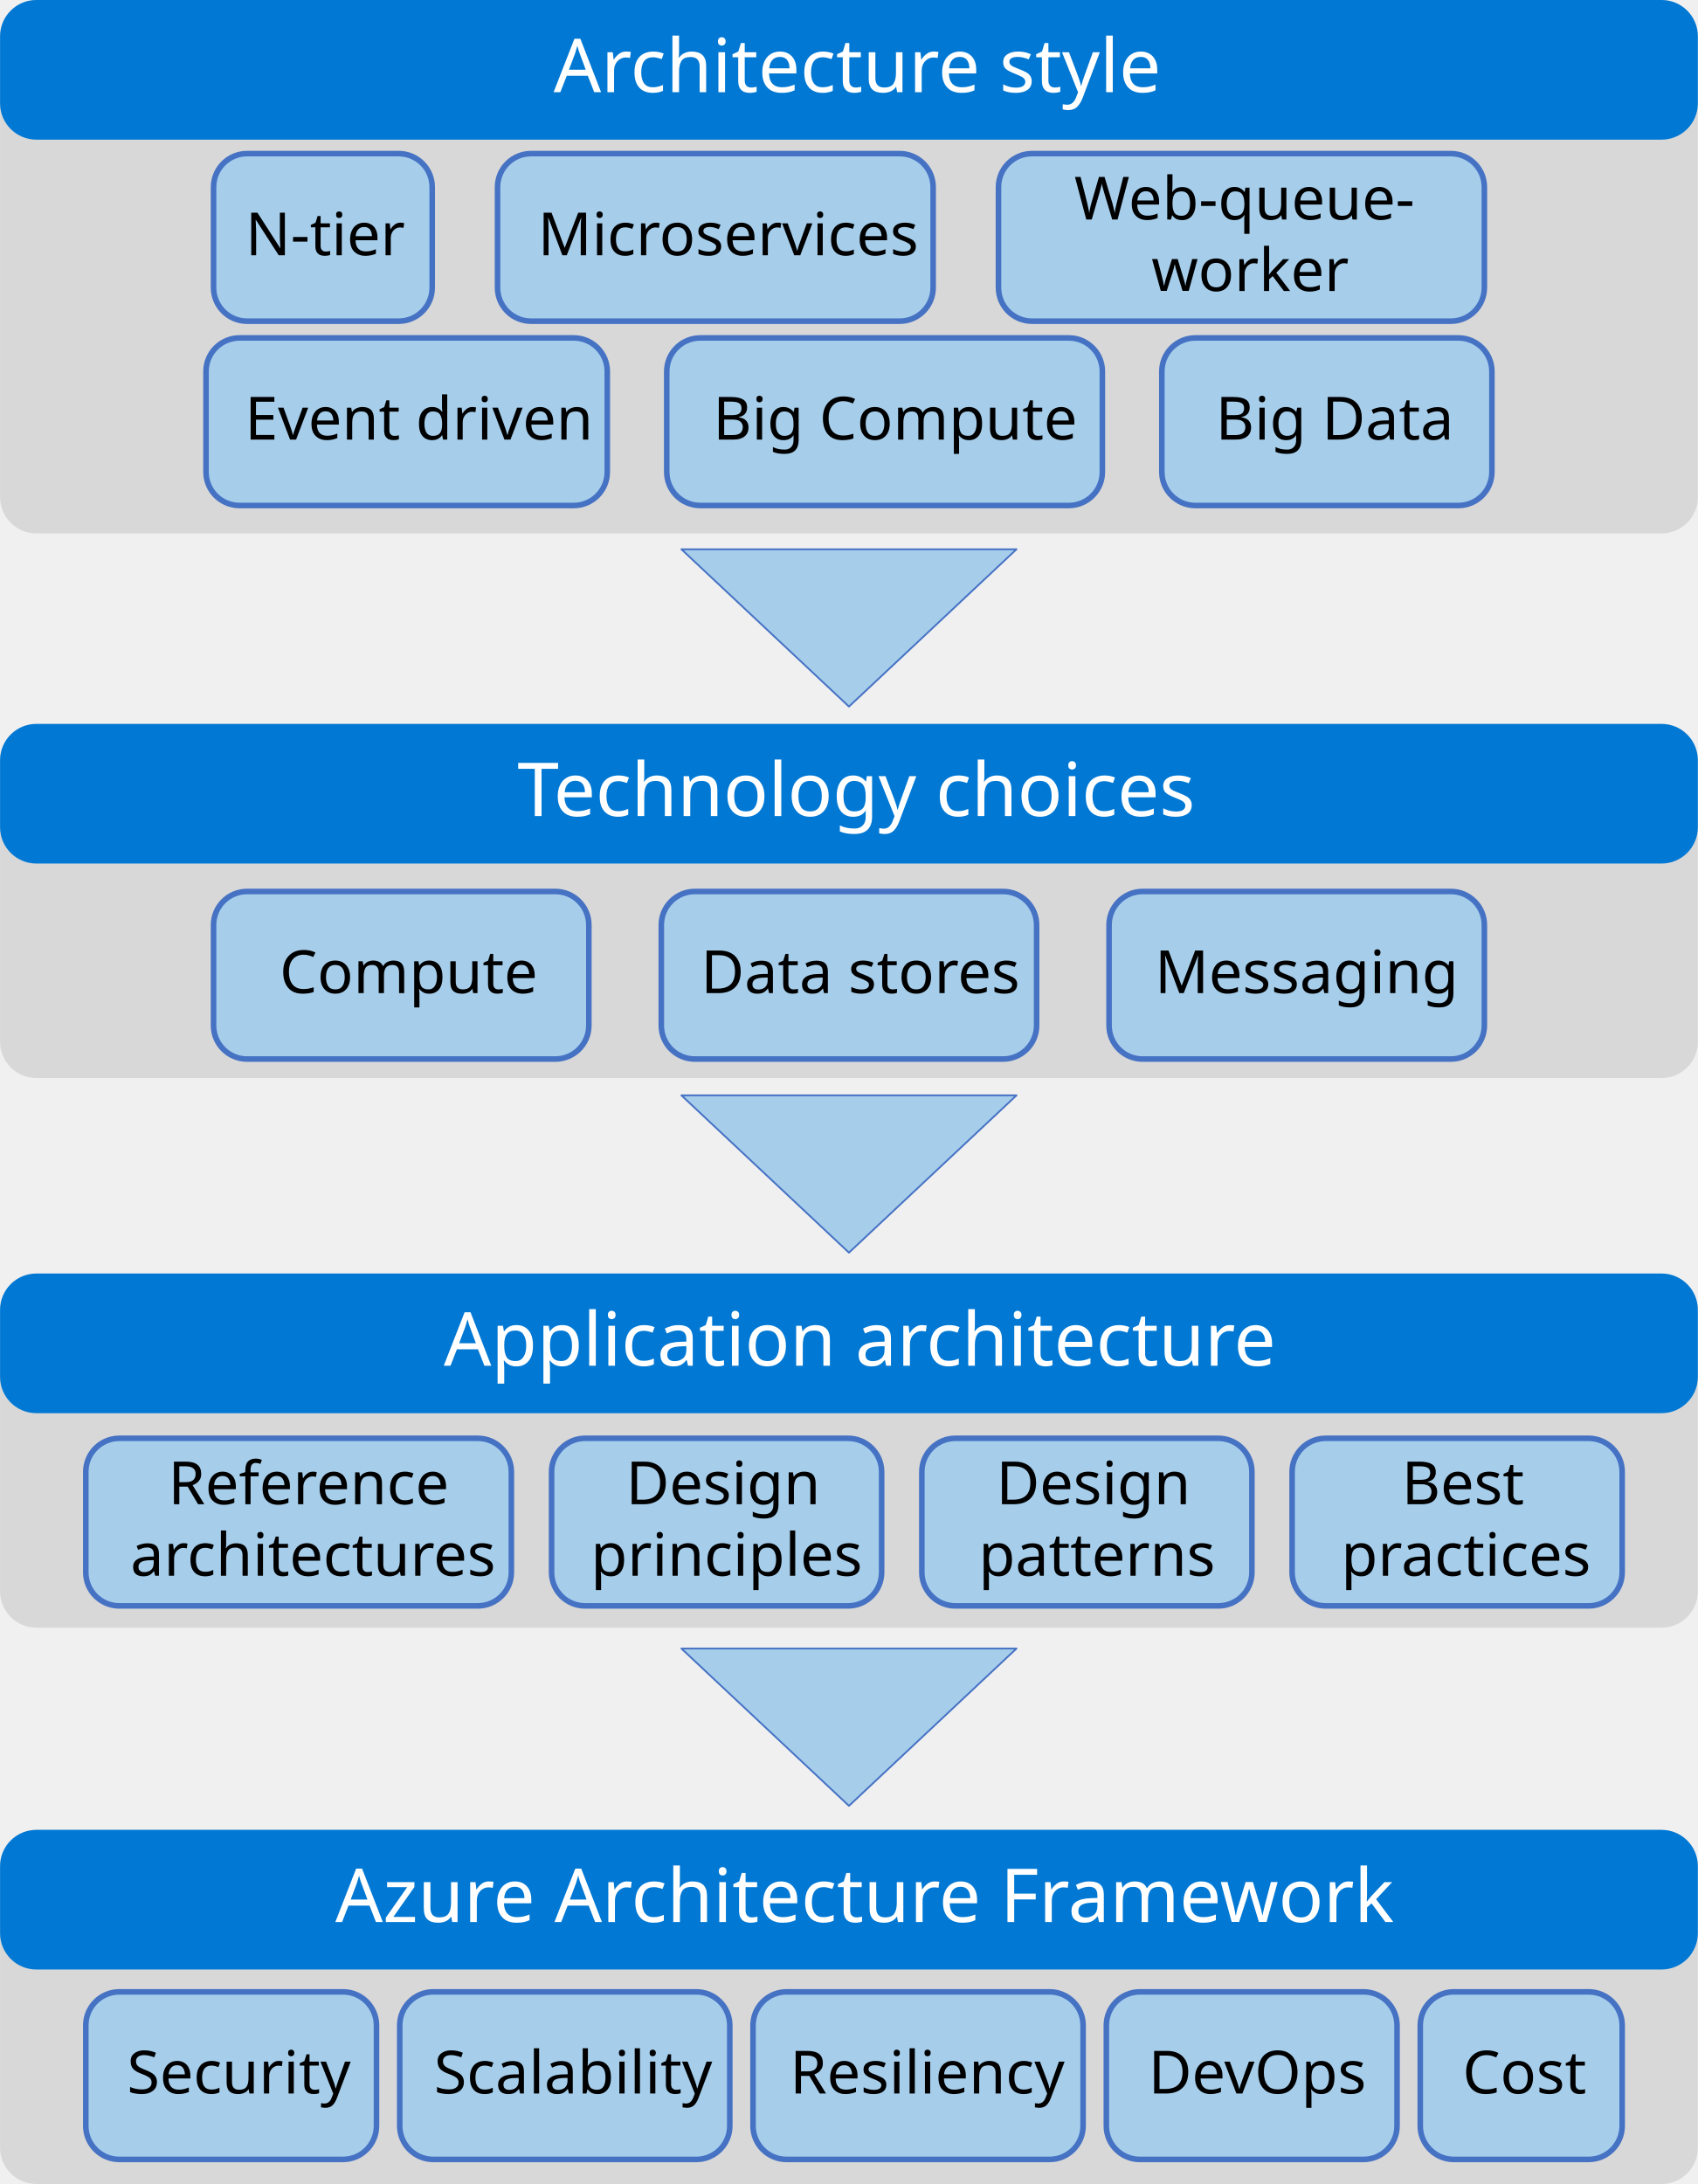
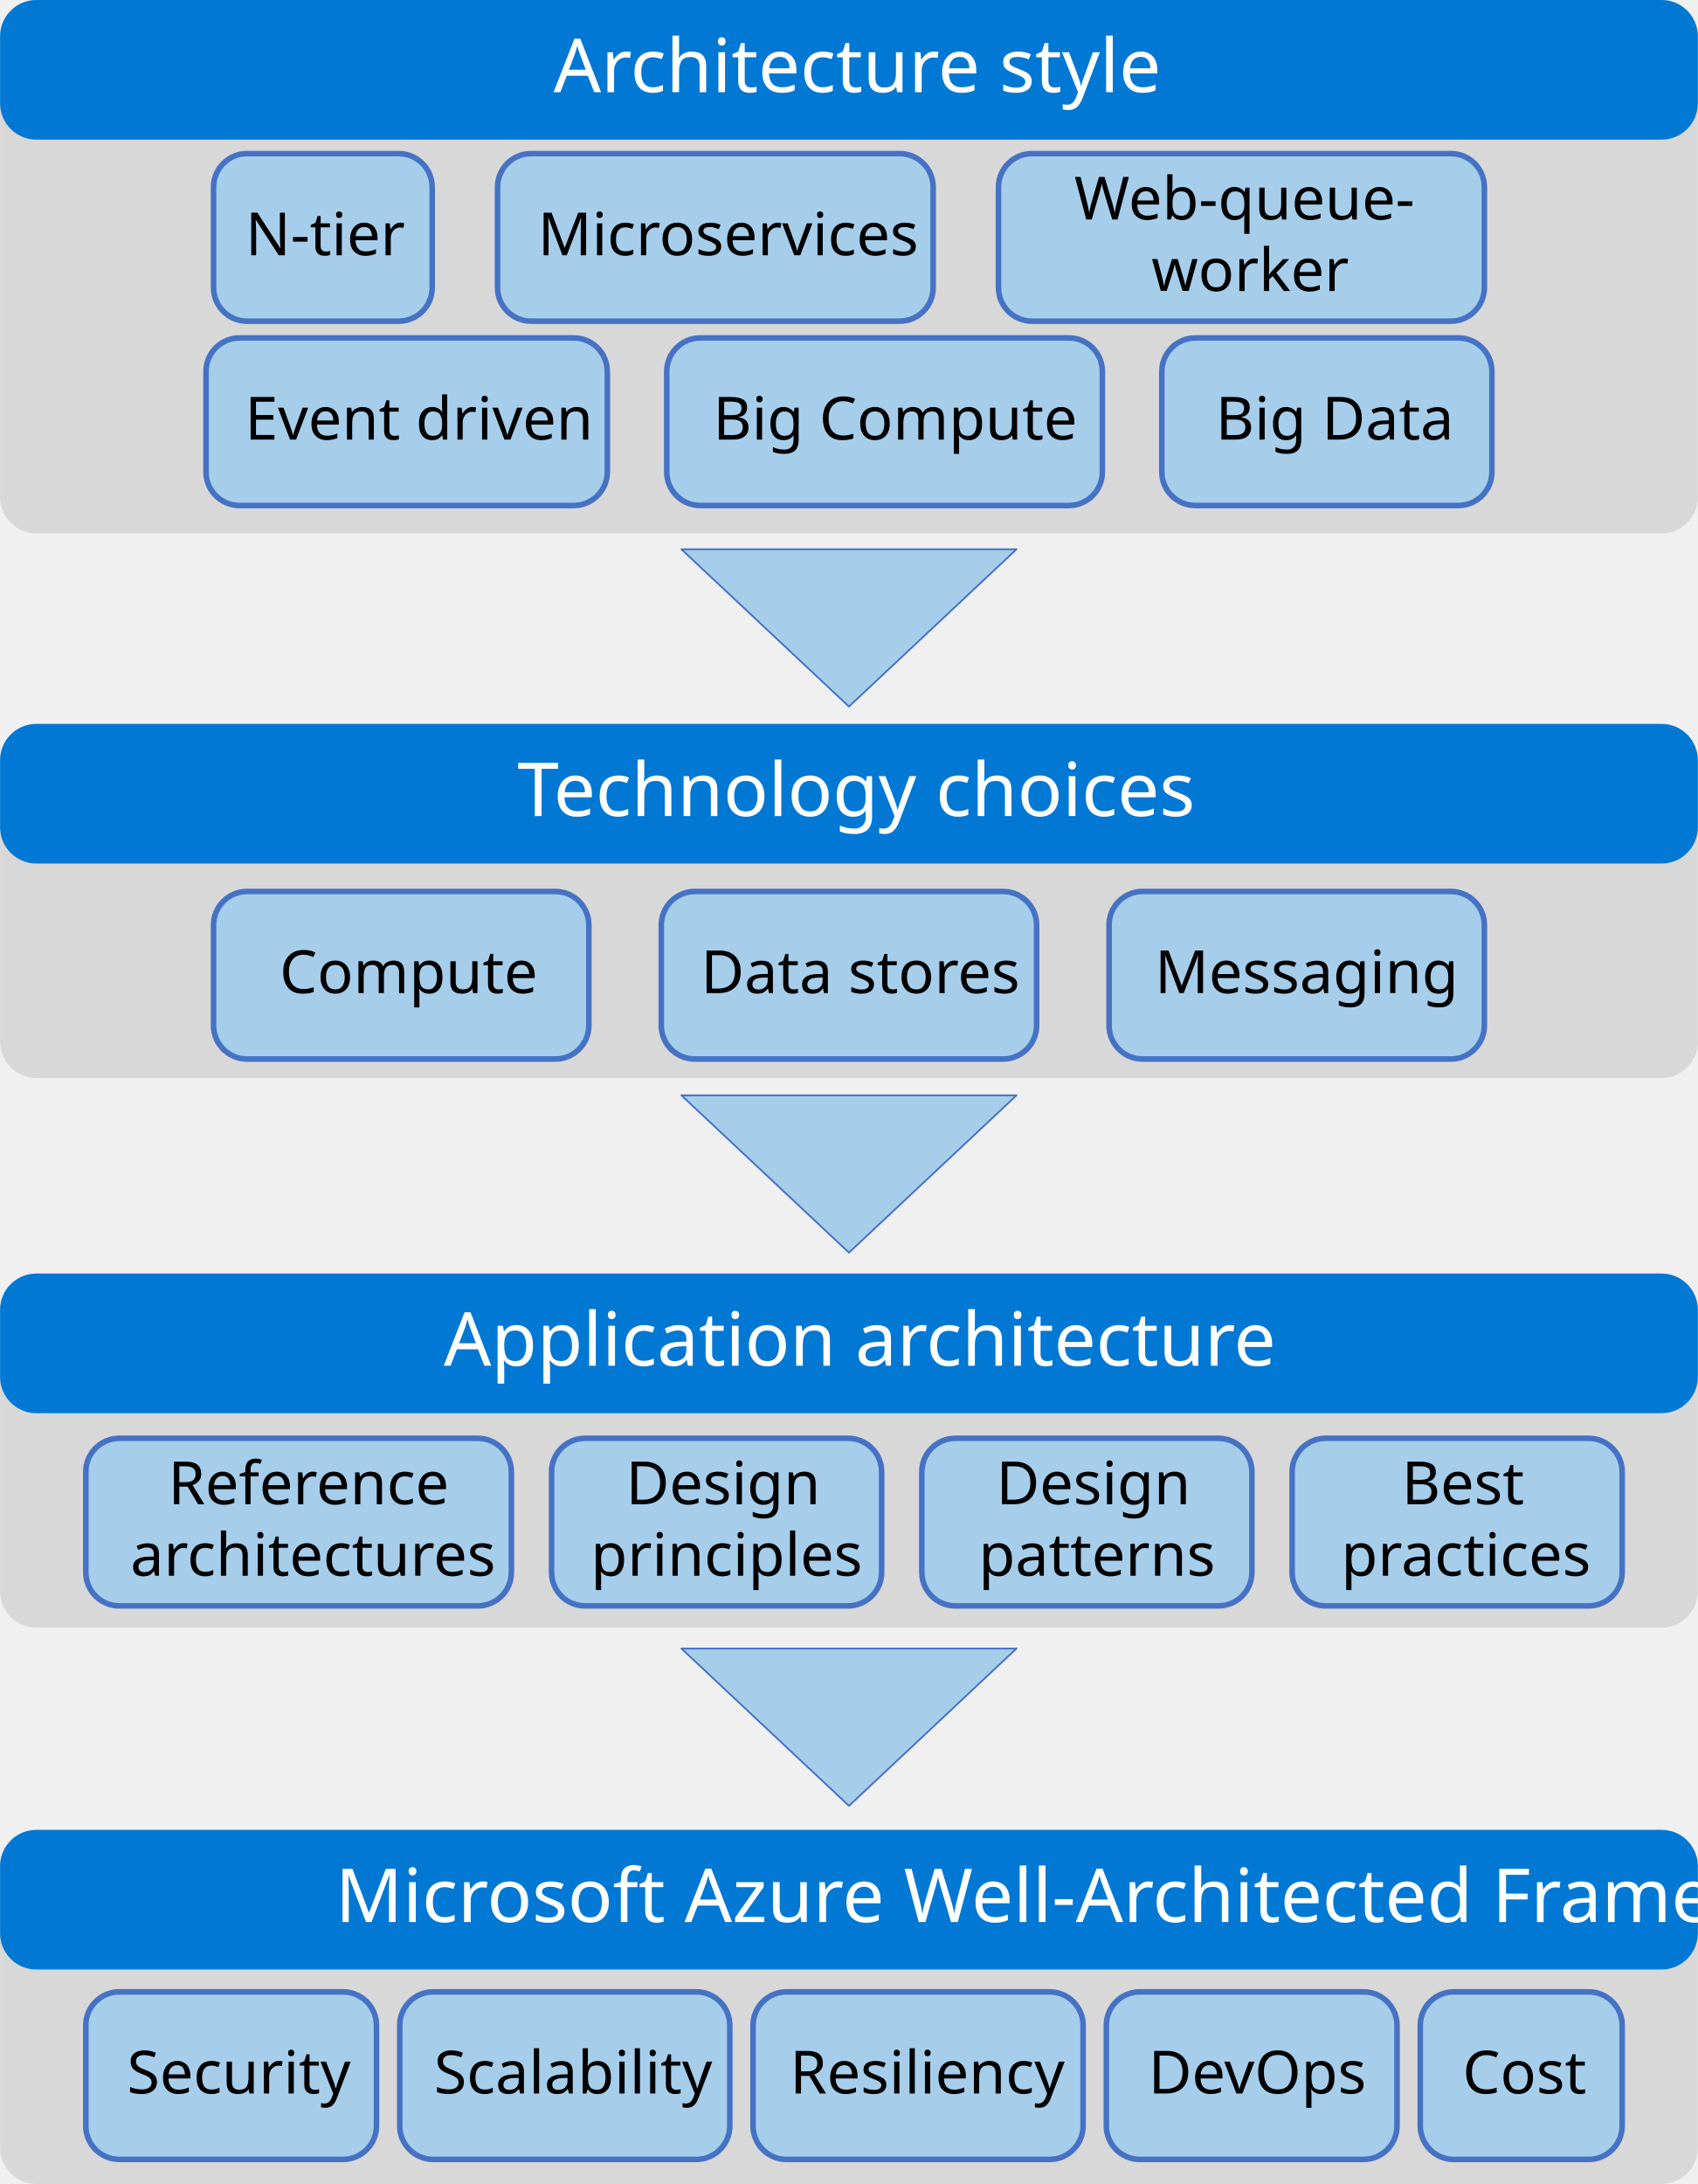
<svg xmlns="http://www.w3.org/2000/svg" width="3.167in" height="4.073in" viewBox="0 0 228 293.25" xml:space="preserve" color-interpolation-filters="sRGB" class="st8">
  <style type="text/css">
	
		.st1 {fill:#d8d8d8;stroke:#d8d8d8;stroke-linecap:round;stroke-linejoin:round;stroke-width:0.75}
		.st2 {fill:#0078d4;stroke:#0078d4;stroke-linecap:round;stroke-linejoin:round;stroke-width:0.75}
		.st3 {fill:#ffffff;font-family:Segoe UI Semibold;font-size:0.833em}
		.st4 {fill:#a6ceeb;stroke:#4672c4;stroke-linecap:round;stroke-linejoin:round;stroke-width:0.75}
		.st5 {fill:#000000;font-family:Segoe UI;font-size:0.667em}
		.st6 {font-size:1em}
		.st7 {fill:#a6ceeb;stroke:#4672c4;stroke-linecap:round;stroke-linejoin:round;stroke-width:0.24}
		.st8 {fill:none;fill-rule:evenodd;font-size:12px;overflow:visible;stroke-linecap:square;stroke-miterlimit:3}
	
	</style>
  <g>
    <g id="group101-1" transform="translate(0.375,-0.375)">
      <g id="group80-2" transform="translate(0,-240.75)">
        <g id="shape81-3" transform="translate(3.1516E-06,19.125)">
          <rect x="0" y="222.375" width="227.25" height="70.875" rx="4.5" ry="4.5" class="st1" />
        </g>
        <g id="shape82-5" transform="translate(0,-33.75)">
          <rect x="0" y="275.25" width="227.25" height="18" rx="4.5" ry="4.5" class="st2" />
          <text x="73.96" y="287.25" class="st3">Architecture style</text>
        </g>
      </g>
      <g id="group83-8" transform="translate(28.2938,-249.75)">
        <g id="shape9-9">
          <rect x="0" y="270.75" width="29.363" height="22.5" rx="4.5" ry="4.5" class="st4" />
          <text x="4.28" y="284.4" class="st5">N-tier</text>
        </g>
        <g id="shape10-12" transform="translate(38.1375,0)">
          <rect x="0" y="270.75" width="58.5" height="22.5" rx="4.5" ry="4.5" class="st4" />
          <text x="5.41" y="284.4" class="st5">Microservices</text>
        </g>
        <g id="shape12-15" transform="translate(105.412,0)">
          <rect x="0" y="270.75" width="65.25" height="22.5" rx="4.5" ry="4.5" class="st4" />
          <text x="10.18" y="279.6" class="st5">Web-queue-<tspan x="20.53" dy="1.2em" class="st6">worker</tspan>
          </text>
        </g>
      </g>
      <g id="group84-19" transform="translate(27.2812,-225)">
        <g id="shape11-20">
          <rect x="0" y="270.75" width="53.888" height="22.5" rx="4.5" ry="4.5" class="st4" />
          <text x="5.21" y="284.4" class="st5">Event driven</text>
        </g>
        <g id="shape13-23" transform="translate(128.363,0)">
          <rect x="0" y="270.75" width="44.325" height="22.5" rx="4.5" ry="4.5" class="st4" />
          <text x="7.22" y="284.4" class="st5">Big Data</text>
        </g>
        <g id="shape14-26" transform="translate(61.875,0)">
          <rect x="0" y="270.75" width="58.5" height="22.5" rx="4.5" ry="4.5" class="st4" />
          <text x="6.21" y="284.4" class="st5">Big Compute</text>
        </g>
      </g>
      <g id="shape92-29" transform="translate(136.125,367.377) rotate(180)">
        <path d="M45 293.25 L22.5 272.13 L0 293.25 L45 293.25 Z" class="st7" />
      </g>
      <g id="shape93-31" transform="translate(136.125,440.7) rotate(180)">
        <path d="M45 293.25 L22.5 272.13 L0 293.25 L45 293.25 Z" class="st7" />
      </g>
      <g id="shape94-33" transform="translate(136.125,514.977) rotate(180)">
        <path d="M45 293.25 L22.5 272.13 L0 293.25 L45 293.25 Z" class="st7" />
      </g>
      <g id="group98-35" transform="translate(6.39488E-14,-148.5)">
        <g id="group97-36">
          <g id="shape78-37" transform="translate(3.1516E-06,5.68434E-14)">
            <rect x="0" y="246.45" width="227.25" height="46.8" rx="4.5" ry="4.5" class="st1" />
          </g>
          <g id="shape79-39" transform="translate(0,-28.8)">
            <rect x="0" y="275.25" width="227.25" height="18" rx="4.5" ry="4.5" class="st2" />
            <text x="69.11" y="287.25" class="st3">Technology choices</text>
          </g>
        </g>
        <g id="group85-42" transform="translate(28.2938,-2.17504)">
          <g id="shape5-43">
            <rect x="0" y="270.75" width="50.4" height="22.5" rx="4.5" ry="4.5" class="st4" />
            <text x="8.87" y="284.4" class="st5">Compute</text>
          </g>
          <g id="shape6-46" transform="translate(60.1312,0)">
            <rect x="0" y="270.75" width="50.4" height="22.5" rx="4.5" ry="4.5" class="st4" />
            <text x="5.3" y="284.4" class="st5">Data stores</text>
          </g>
          <g id="shape7-49" transform="translate(120.262,0)">
            <rect x="0" y="270.75" width="50.4" height="22.5" rx="4.5" ry="4.5" class="st4" />
            <text x="6.14" y="284.4" class="st5">Messaging</text>
          </g>
        </g>
      </g>
      <g id="group99-52" transform="translate(6.39488E-14,-74.7)">
        <g id="group95-53">
          <g id="shape75-54" transform="translate(3.1516E-06,0)">
            <rect x="0" y="246.45" width="227.25" height="46.8" rx="4.5" ry="4.5" class="st1" />
          </g>
          <g id="shape76-56" transform="translate(0,-28.8)">
            <rect x="0" y="275.25" width="227.25" height="18" rx="4.5" ry="4.5" class="st2" />
            <text x="59.21" y="287.25" class="st3">Application architecture</text>
          </g>
        </g>
        <g id="group86-59" transform="translate(11.1375,-2.55003)">
          <g id="shape62-60">
            <rect x="0" y="270.75" width="57.15" height="22.5" rx="4.5" ry="4.5" class="st4" />
            <text x="11.06" y="279.6" class="st5">Reference <tspan x="5.98" dy="1.2em" class="st6">architectures</tspan>
            </text>
          </g>
          <g id="shape23-64" transform="translate(62.55,0)">
            <rect x="0" y="270.75" width="44.325" height="22.5" rx="4.5" ry="4.5" class="st4" />
            <text x="9.98" y="279.6" class="st5">Design <tspan x="5.26" dy="1.2em" class="st6">principles</tspan>
            </text>
          </g>
          <g id="shape24-68" transform="translate(112.275,0)">
            <rect x="0" y="270.75" width="44.325" height="22.5" rx="4.5" ry="4.5" class="st4" />
            <text x="9.98" y="279.6" class="st5">Design <tspan x="7.62" dy="1.2em" class="st6">patterns</tspan>
            </text>
          </g>
          <g id="shape25-72" transform="translate(162,0)">
            <rect x="0" y="270.75" width="44.325" height="22.5" rx="4.5" ry="4.5" class="st4" />
            <text x="14.72" y="279.6" class="st5">Best <tspan x="6.58" dy="1.2em" class="st6">practices</tspan>
            </text>
          </g>
        </g>
      </g>
      <g id="group100-76">
        <g id="group96-77">
          <g id="shape72-78" transform="translate(3.1516E-06,0)">
            <rect x="0" y="246.45" width="227.25" height="46.8" rx="4.5" ry="4.5" class="st1" />
          </g>
          <g id="shape47-80" transform="translate(0,-28.8)">
            <rect x="0" y="275.25" width="227.25" height="18" rx="4.5" ry="4.5" class="st2" />
-             <text x="44.65" y="287.25" class="st3">Azure Architecture Framework</text>
+             <text x="44.65" y="287.25" class="st3">Microsoft Azure Well-Architected Framework</text>
          </g>
        </g>
        <g id="group87-83" transform="translate(11.1375,-2.92502)">
          <g id="shape49-84" transform="translate(179.212,0)">
            <rect x="0" y="270.75" width="27.113" height="22.5" rx="4.5" ry="4.5" class="st4" />
            <text x="5.68" y="284.4" class="st5">Cost</text>
          </g>
          <g id="shape50-87" transform="translate(137.053,0)">
            <rect x="0" y="270.75" width="39.038" height="22.5" rx="4.5" ry="4.5" class="st4" />
            <text x="5.64" y="284.4" class="st5">DevOps</text>
          </g>
          <g id="shape51-90" transform="translate(89.6062,0)">
            <rect x="0" y="270.75" width="44.325" height="22.5" rx="4.5" ry="4.5" class="st4" />
            <text x="4.94" y="284.4" class="st5">Resiliency</text>
          </g>
          <g id="shape53-93" transform="translate(42.1594,0)">
            <rect x="0" y="270.75" width="44.325" height="22.5" rx="4.5" ry="4.5" class="st4" />
            <text x="4.6" y="284.4" class="st5">Scalability</text>
          </g>
          <g id="shape55-96">
            <rect x="0" y="270.75" width="39.038" height="22.5" rx="4.5" ry="4.5" class="st4" />
            <text x="5.54" y="284.4" class="st5">Security</text>
          </g>
        </g>
      </g>
    </g>
  </g>
</svg>
